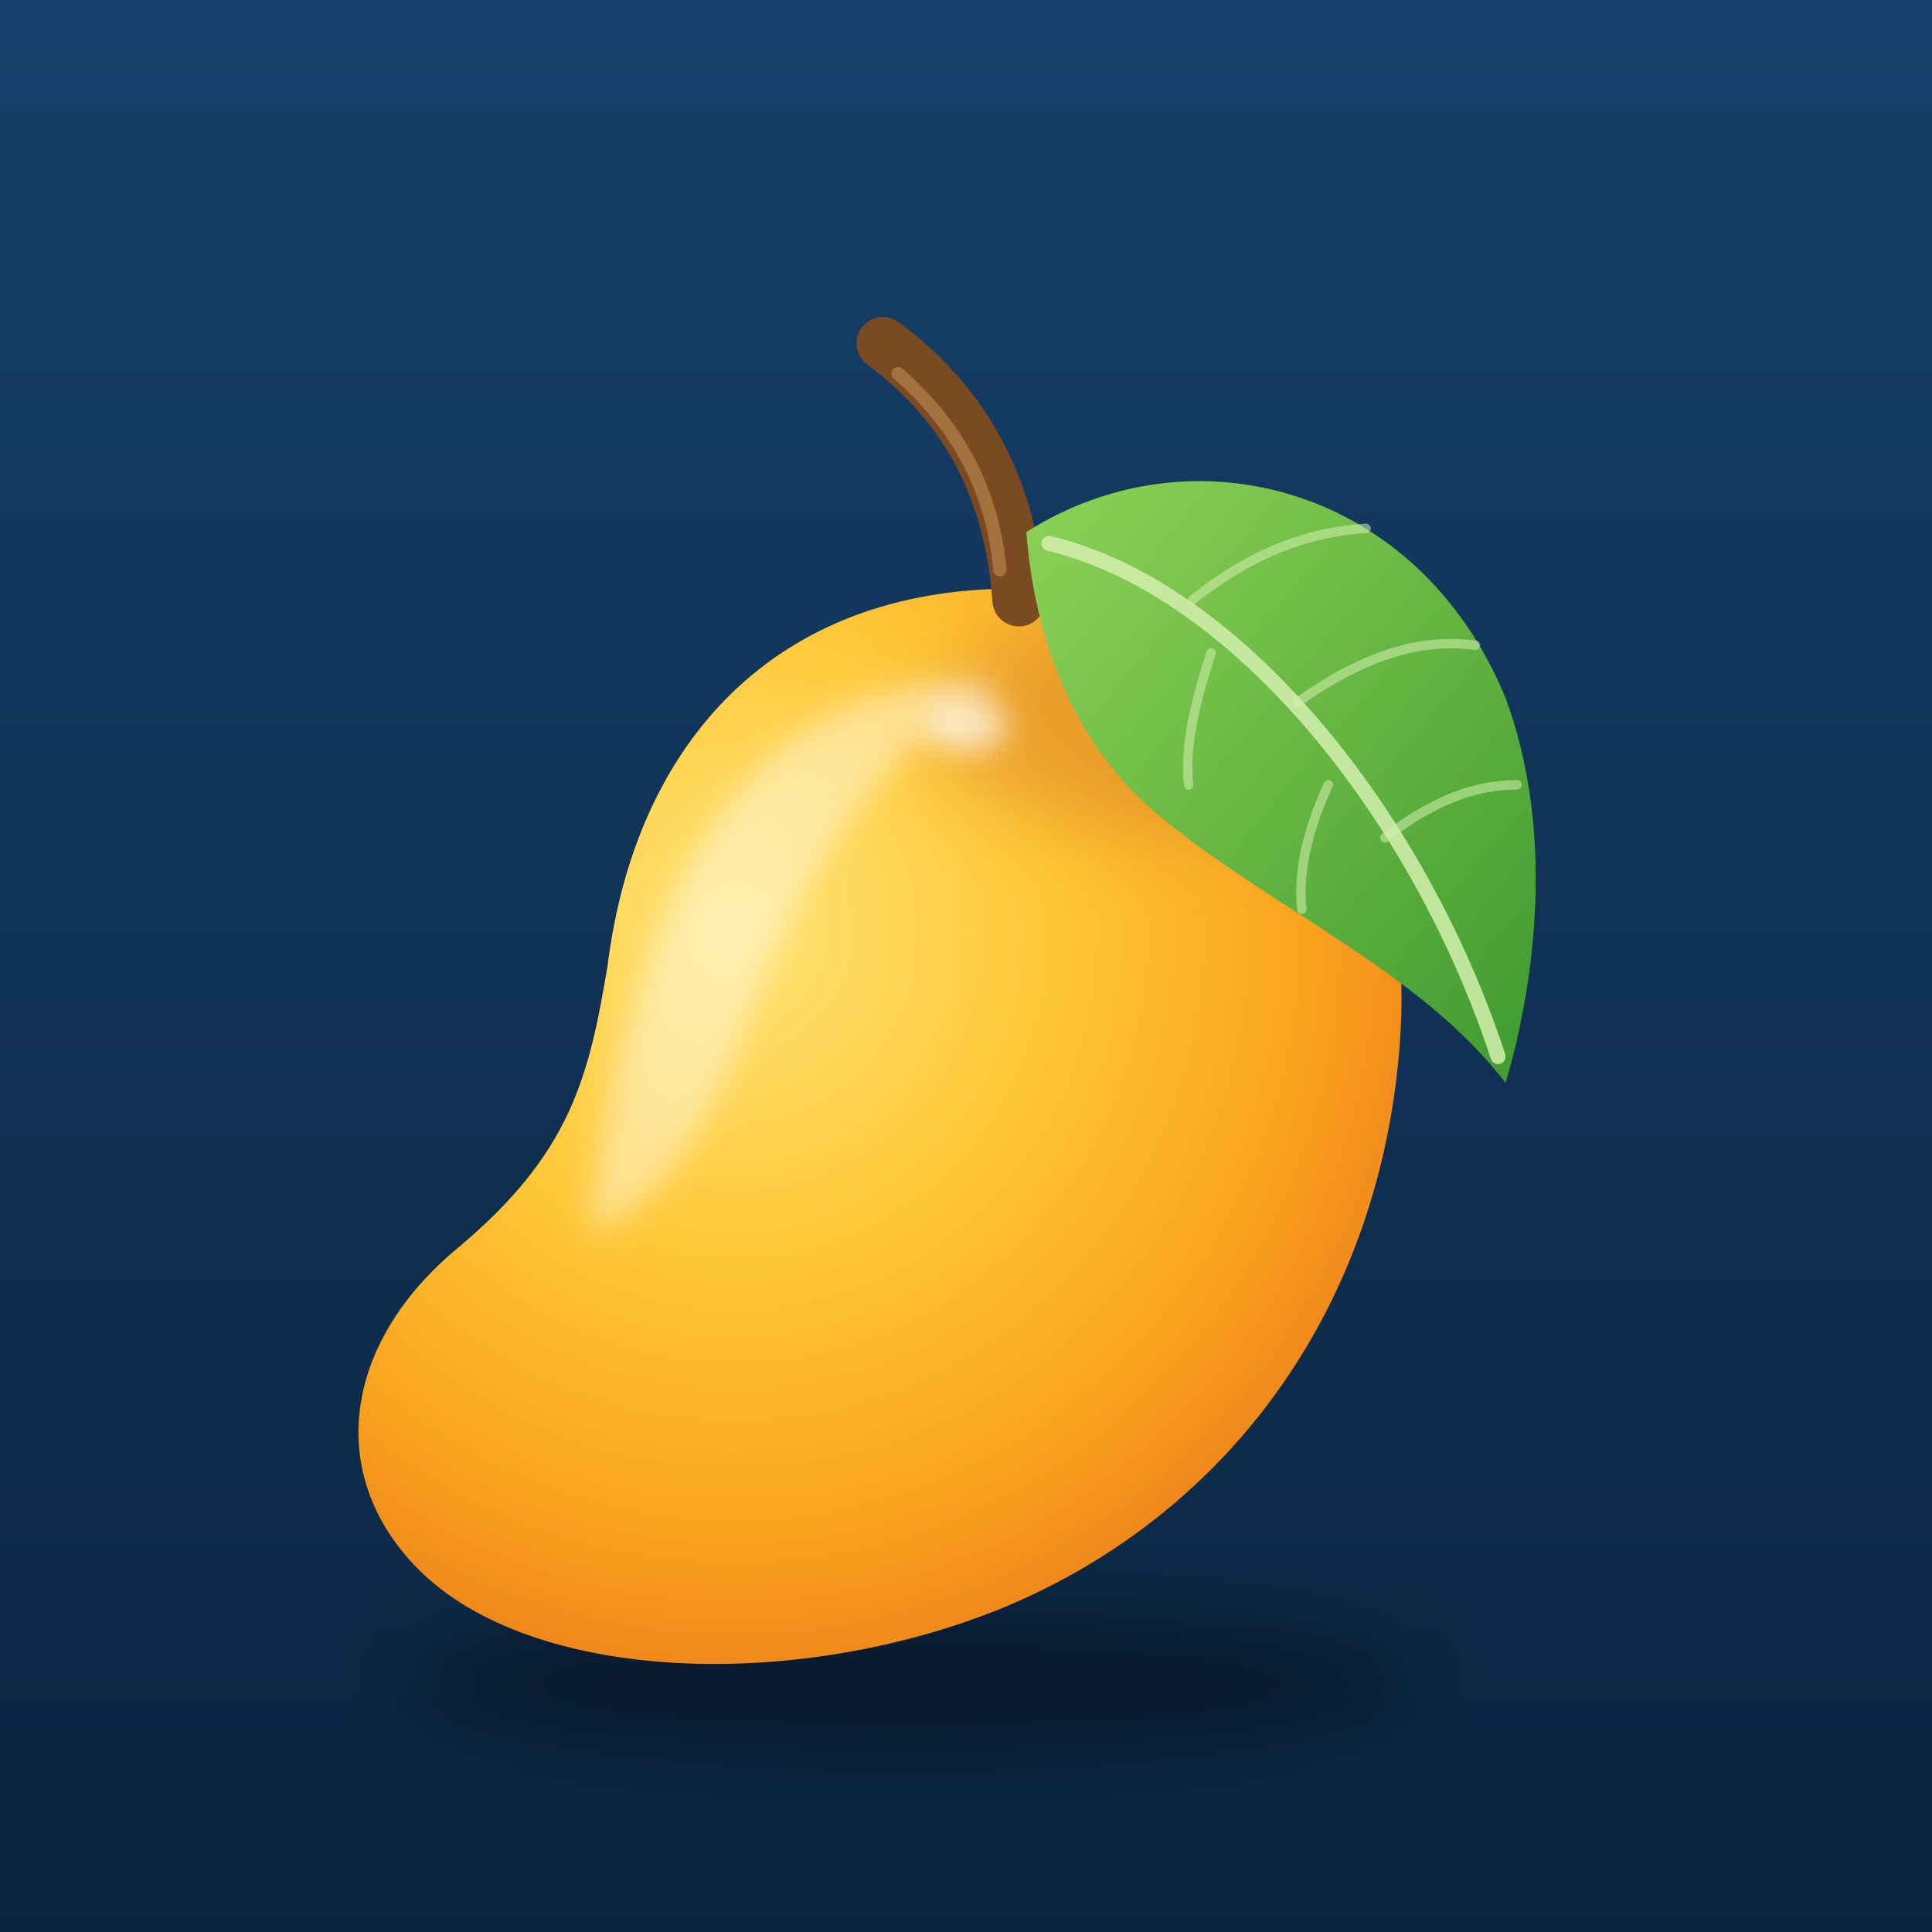
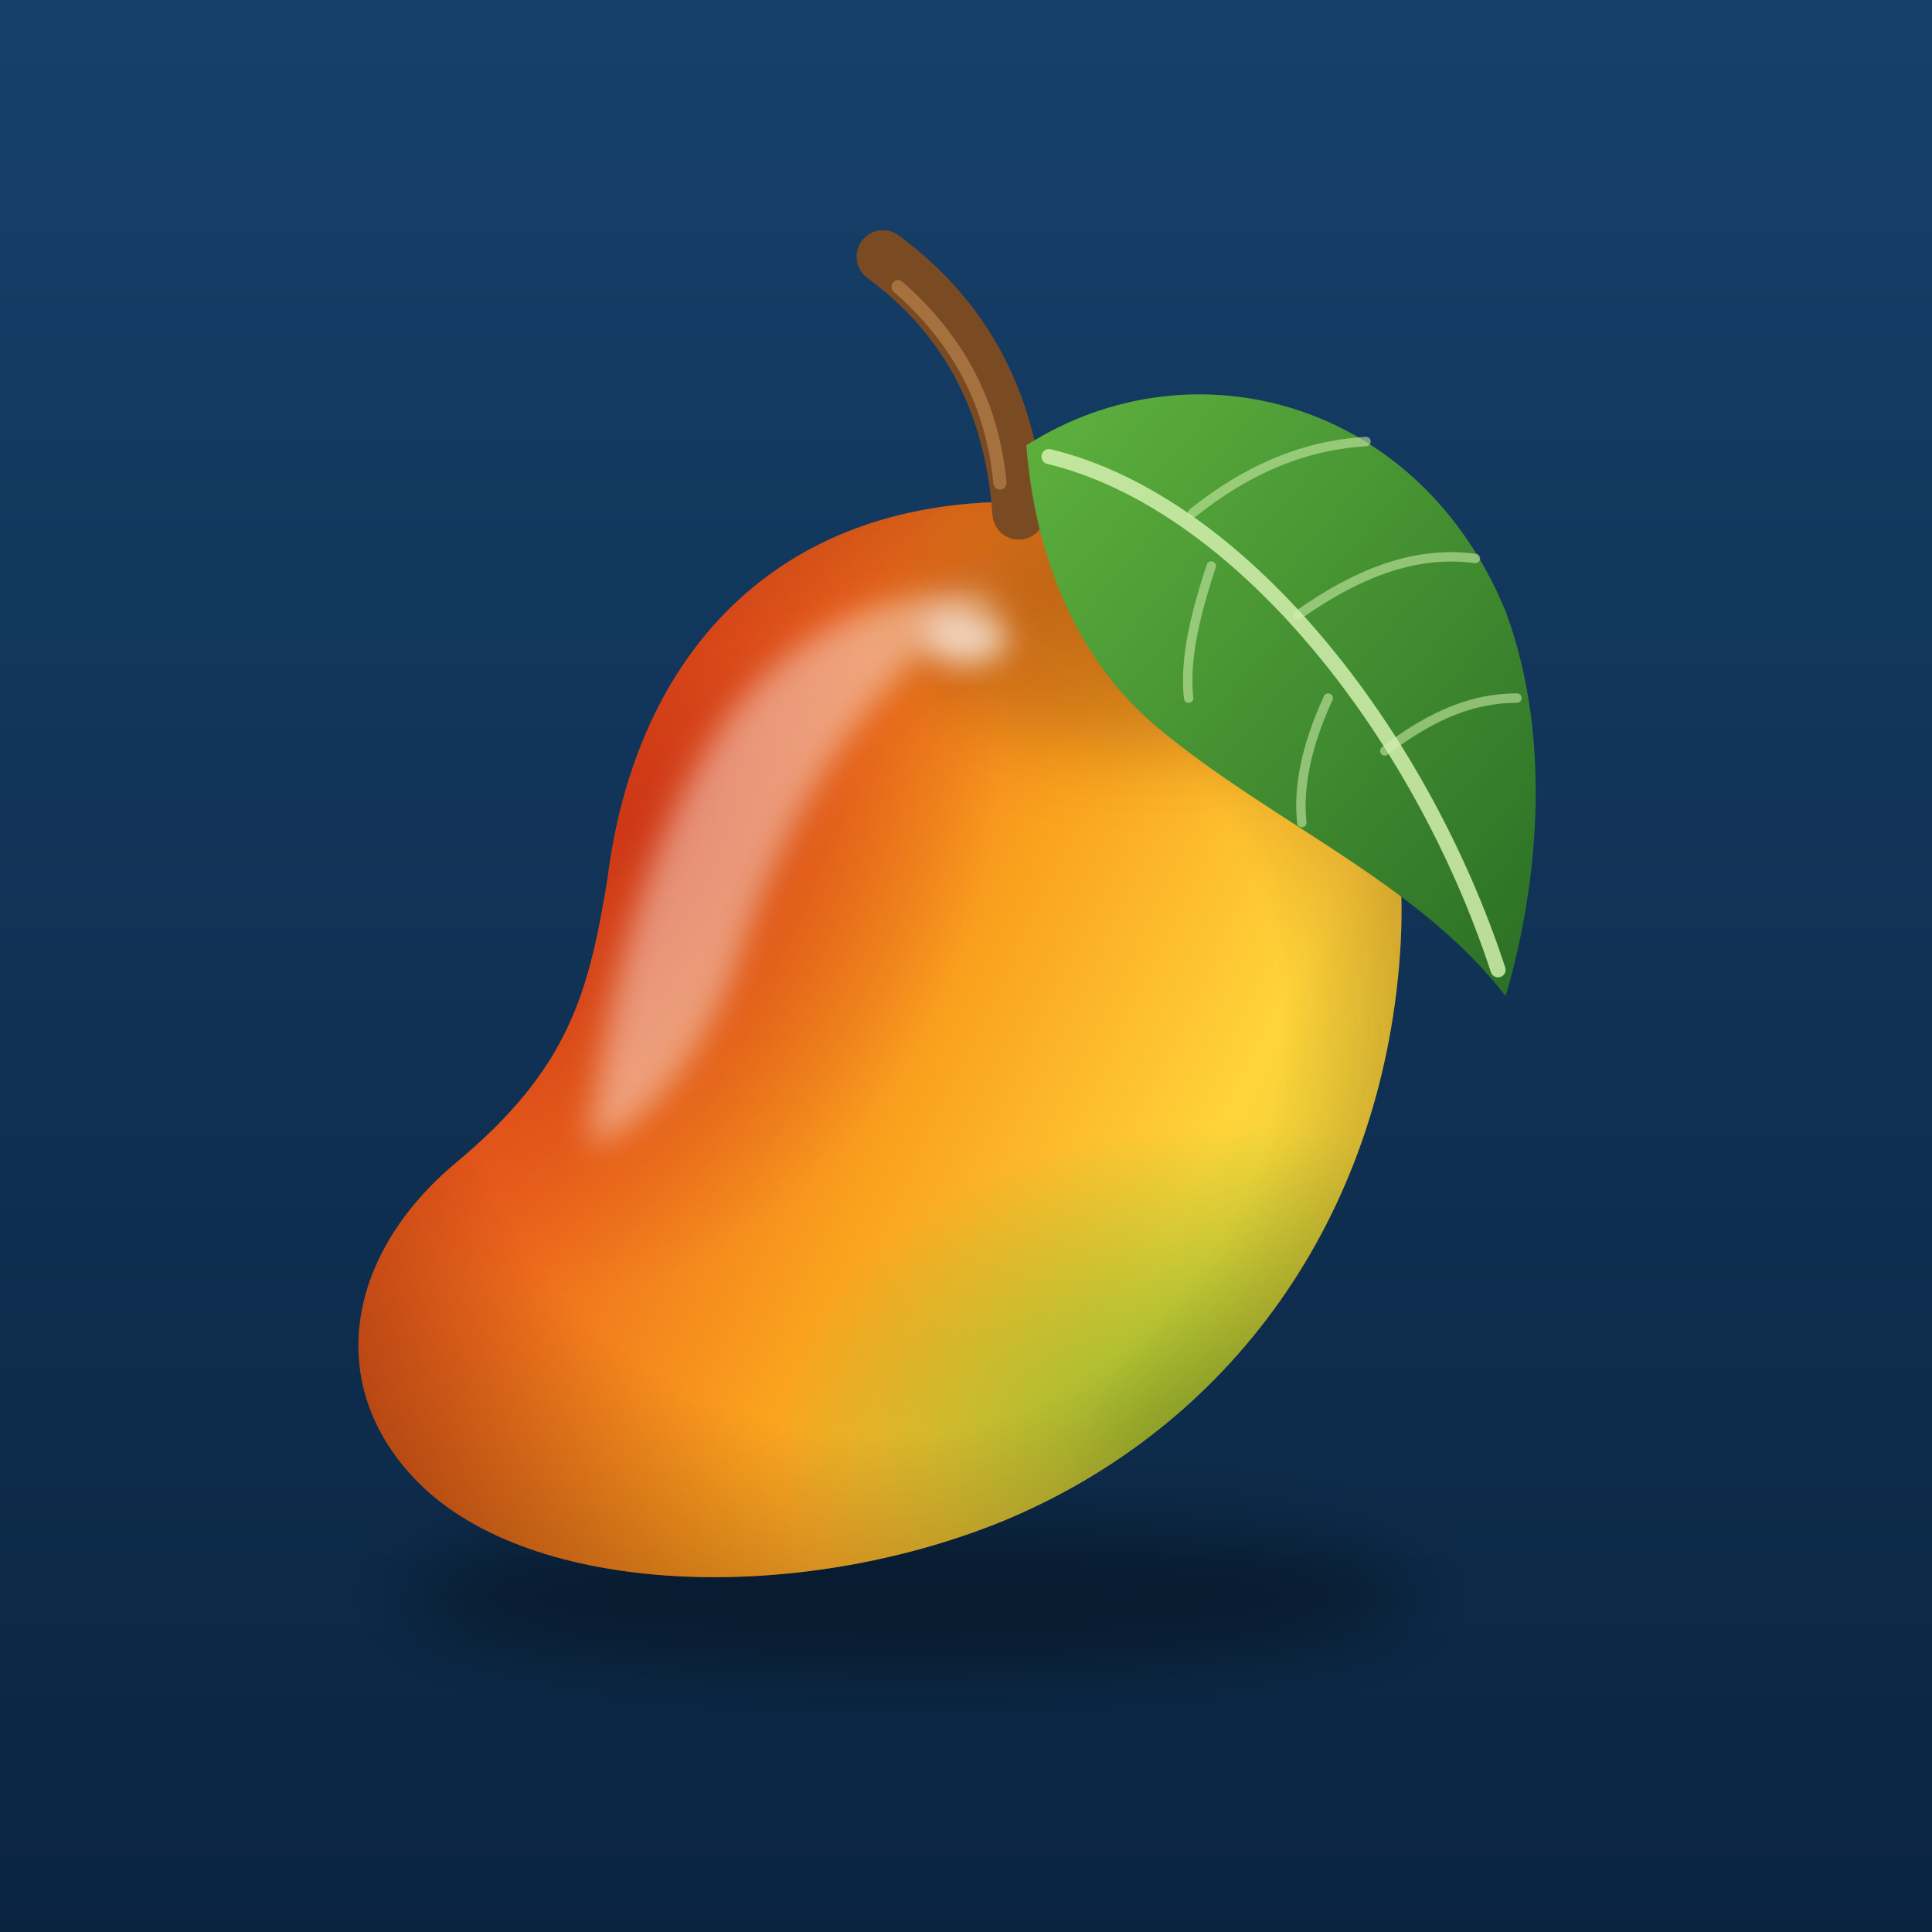
<svg xmlns="http://www.w3.org/2000/svg" viewBox="0 0 1024 1024" width="1024" height="1024">
  <defs>
    <linearGradient id="bg" x1="0" y1="0" x2="0" y2="1">
      <stop offset="0" stop-color="#16406A" />
      <stop offset="1" stop-color="#0A2440" />
    </linearGradient>
-     <radialGradient id="fruit" cx="0.36" cy="0.32" r="0.78">
-       <stop offset="0" stop-color="#FFE477" />
-       <stop offset="0.38" stop-color="#FFC838" />
-       <stop offset="0.72" stop-color="#F9A21E" />
-       <stop offset="1" stop-color="#E8741A" />
+     <linearGradient id="fruit" x1="0" y1="0.25" x2="1" y2="0.75">
+       <stop offset="0" stop-color="#D93A1A" />
+       <stop offset="0.3" stop-color="#EE6A1C" />
+       <stop offset="0.55" stop-color="#FAA21E" />
+       <stop offset="0.8" stop-color="#FFD43A" />
+       <stop offset="1" stop-color="#D9D63A" />
+     </linearGradient>
+     <radialGradient id="blush" cx="0.5" cy="0.5" r="0.5">
+       <stop offset="0" stop-color="#C42A14" stop-opacity="0.75" />
+       <stop offset="1" stop-color="#C42A14" stop-opacity="0" />
    </radialGradient>
-     <radialGradient id="rim" cx="0.75" cy="0.85" r="0.45">
-       <stop offset="0" stop-color="#D9621A" stop-opacity="0.55" />
-       <stop offset="1" stop-color="#D9621A" stop-opacity="0" />
+     <radialGradient id="green" cx="0.5" cy="0.5" r="0.5">
+       <stop offset="0" stop-color="#6DAE2A" stop-opacity="0.85" />
+       <stop offset="1" stop-color="#6DAE2A" stop-opacity="0" />
+     </radialGradient>
+     <radialGradient id="edge" cx="0.5" cy="0.48" r="0.56">
+       <stop offset="0.62" stop-color="#7A2A0A" stop-opacity="0" />
+       <stop offset="1" stop-color="#7A2A0A" stop-opacity="0.5" />
    </radialGradient>
    <linearGradient id="leaf" x1="0" y1="0" x2="1" y2="1">
-       <stop offset="0" stop-color="#8ED257" />
-       <stop offset="1" stop-color="#3F9A2F" />
+       <stop offset="0" stop-color="#5FB23E" />
+       <stop offset="1" stop-color="#2A6E25" />
    </linearGradient>
    <clipPath id="fruitClip">
      <path d="M585 300C720 300 800 400 790 540C780 680 700 790 580 840C470 885 330 880 270 820C220 770 230 700 290 650C350 600 360 560 370 500C385 380 460 300 585 300Z" />
    </clipPath>
    <filter id="soft" x="-40%" y="-40%" width="180%" height="180%">
      <feGaussianBlur stdDeviation="20" />
    </filter>
    <filter id="softer" x="-40%" y="-40%" width="180%" height="180%">
      <feGaussianBlur stdDeviation="8" />
    </filter>
  </defs>
  <g id="background">
    <rect width="1024" height="1024" fill="url(#bg)" />
  </g>
-   <g id="shadow" transform="translate(-48 12)">
+   <g id="shadow" transform="translate(-48 -34)">
    <ellipse cx="530" cy="880" rx="270" ry="40" fill="#000000" opacity="0.35" filter="url(#soft)" />
  </g>
-   <g id="fruit" transform="translate(-48 12)">
+   <g id="fruit" transform="translate(-48 -34)">
    <path d="M585 300C720 300 800 400 790 540C780 680 700 790 580 840C470 885 330 880 270 820C220 770 230 700 290 650C350 600 360 560 370 500C385 380 460 300 585 300Z" fill="url(#fruit)" />
  </g>
-   <g id="shading" transform="translate(-48 12)" clip-path="url(#fruitClip)">
-     <ellipse cx="700" cy="760" rx="300" ry="240" fill="url(#rim)" />
-     <ellipse cx="660" cy="370" rx="120" ry="60" fill="#C9661A" opacity="0.35" filter="url(#soft)" />
+   <g id="shading" transform="translate(-48 -34)" clip-path="url(#fruitClip)">
+     <ellipse cx="380" cy="470" rx="190" ry="260" transform="rotate(20 380 470)" fill="url(#blush)" />
+     <ellipse cx="700" cy="800" rx="240" ry="170" fill="url(#green)" />
+     <rect x="200" y="280" width="620" height="620" fill="url(#edge)" />
+     <ellipse cx="660" cy="370" rx="130" ry="60" fill="#8A3A10" opacity="0.4" filter="url(#soft)" />
  </g>
-   <g id="highlight" transform="translate(-48 12)" clip-path="url(#fruitClip)">
+   <g id="highlight" transform="translate(-48 -34)" clip-path="url(#fruitClip)">
    <path d="M430 420C470 360 540 340 580 350C520 380 470 450 440 540C420 600 380 640 360 640C370 560 390 480 430 420Z" fill="#FFFFFF" opacity="0.42" filter="url(#softer)" />
    <ellipse cx="560" cy="372" rx="22" ry="14" fill="#FFFFFF" opacity="0.7" filter="url(#softer)" />
  </g>
-   <g id="stem" transform="translate(-48 12)">
+   <g id="stem" transform="translate(-48 -34)">
    <path d="M588 306C584 250 562 204 516 170" stroke="#7A4A22" stroke-width="28" stroke-linecap="round" fill="none" />
    <path d="M578 290C574 248 556 214 524 186" stroke="#B07A45" stroke-width="7" stroke-linecap="round" fill="none" opacity="0.8" />
  </g>
-   <g id="leaf" transform="translate(-48 12)">
+   <g id="leaf" transform="translate(-48 -34)">
    <path d="M592 270C680 214 800 246 846 358C872 428 862 508 846 562C800 502 722 470 662 420C616 382 596 324 592 270Z" fill="url(#leaf)" />
    <path d="M604 276C704 300 800 420 842 548" stroke="#D3F0AE" stroke-width="8" stroke-linecap="round" fill="none" opacity="0.85" />
    <g stroke="#D3F0AE" stroke-width="5" stroke-linecap="round" fill="none" opacity="0.55">
      <path d="M680 306C710 282 740 270 772 268" />
      <path d="M736 360C770 336 800 326 830 330" />
      <path d="M782 432C808 412 830 404 852 404" />
      <path d="M690 334C680 364 676 386 678 404" />
      <path d="M752 404C740 430 736 452 738 470" />
    </g>
  </g>
</svg>
